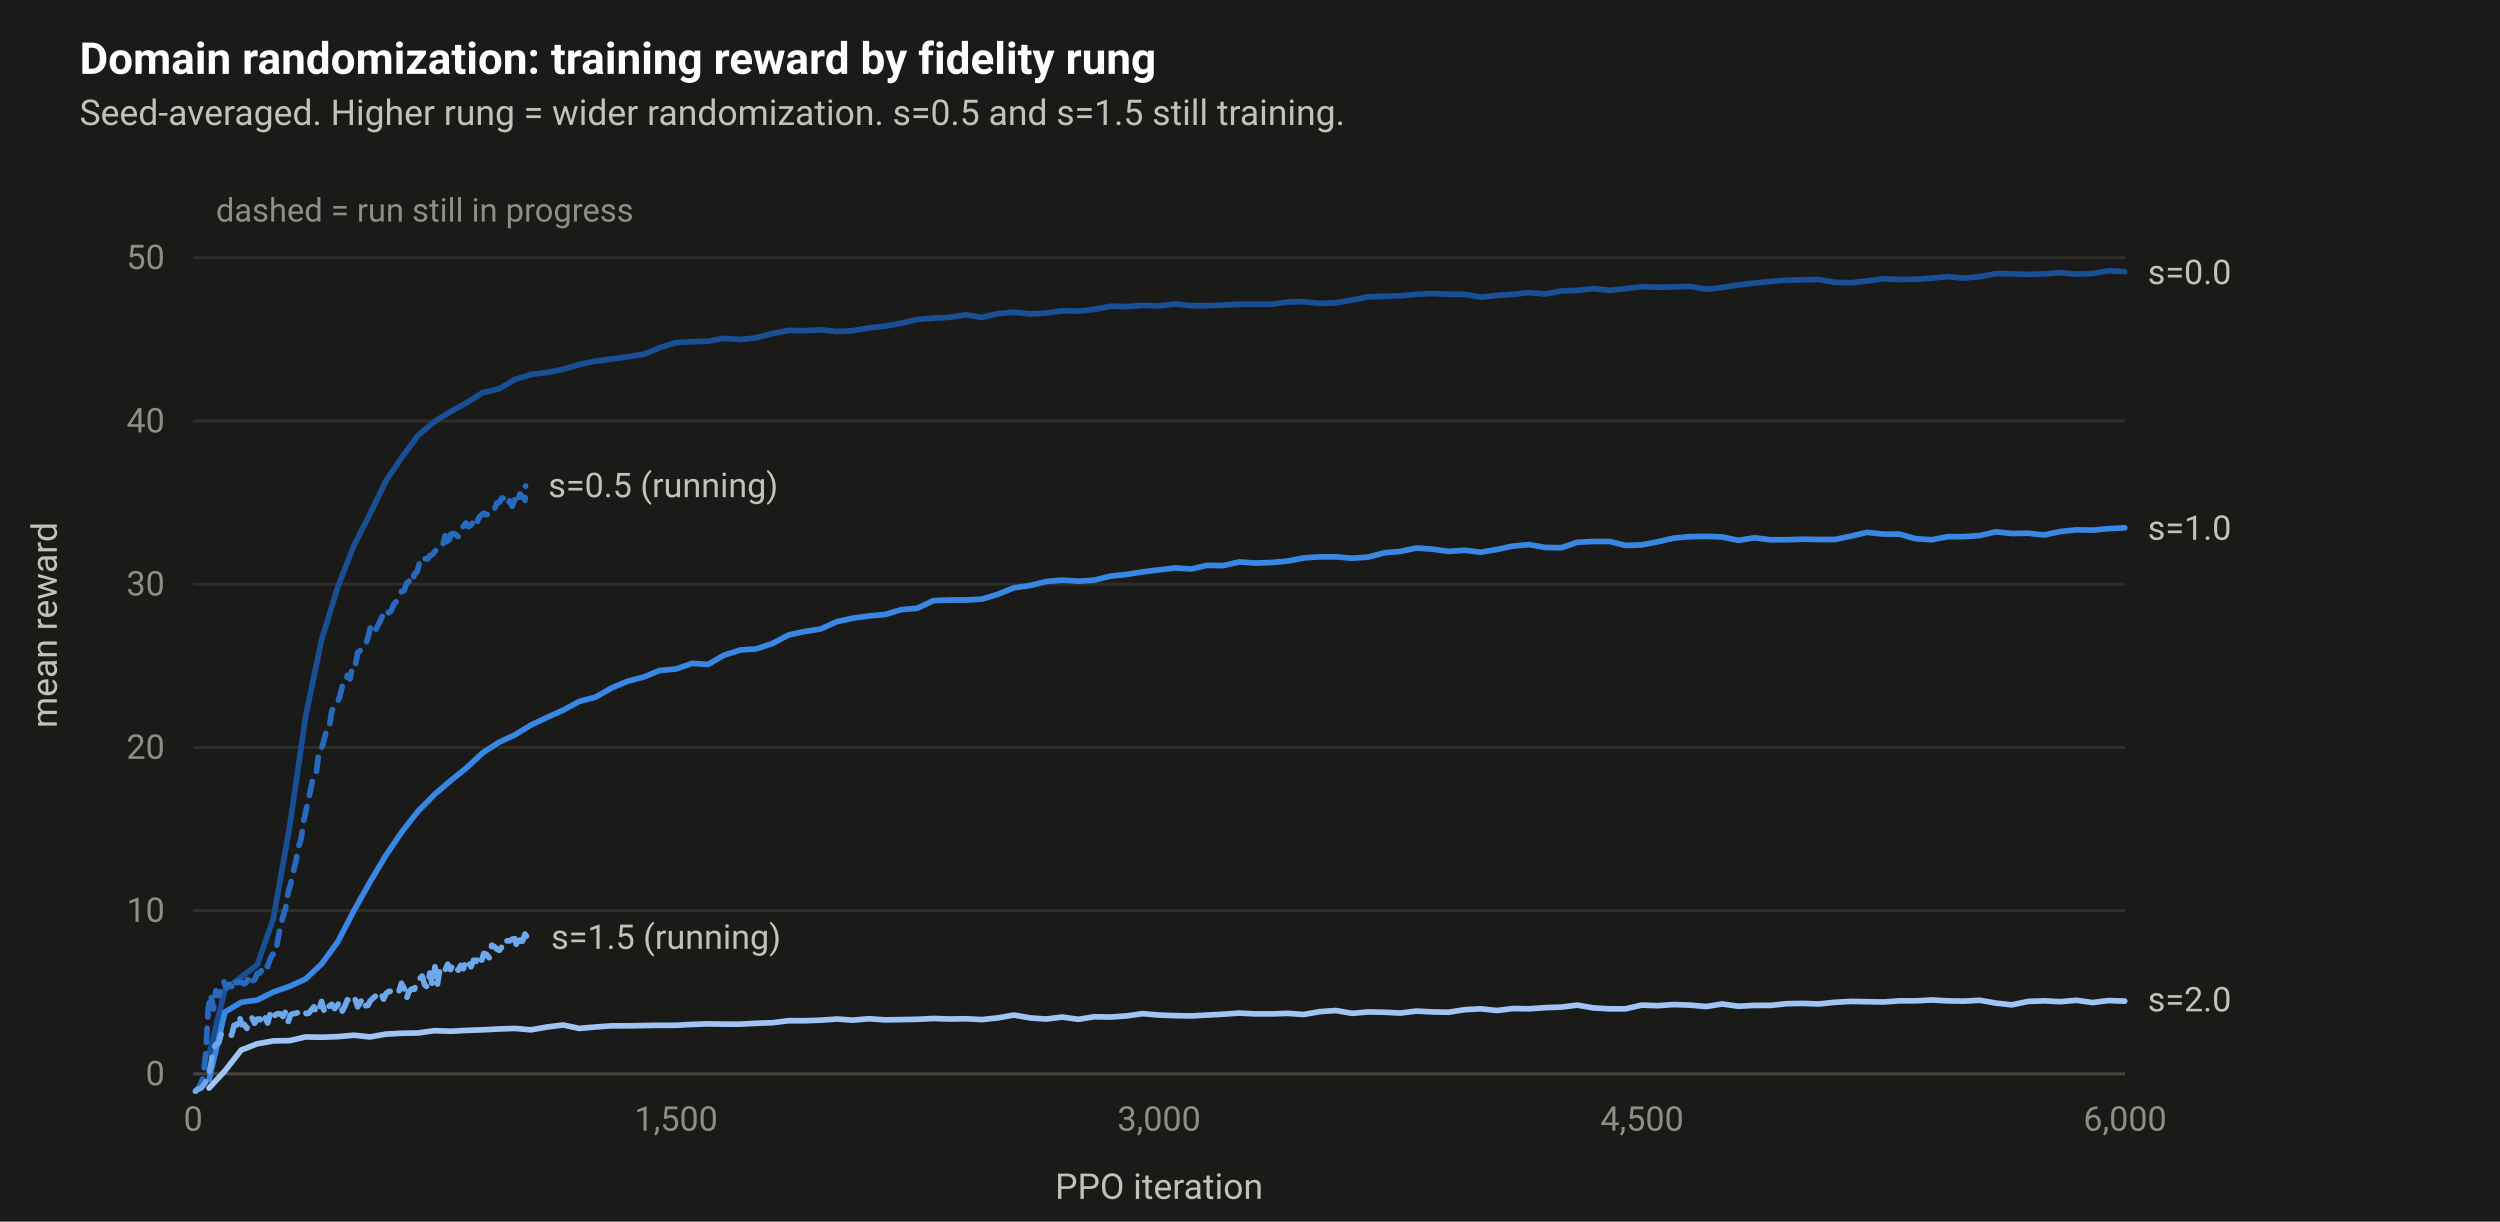
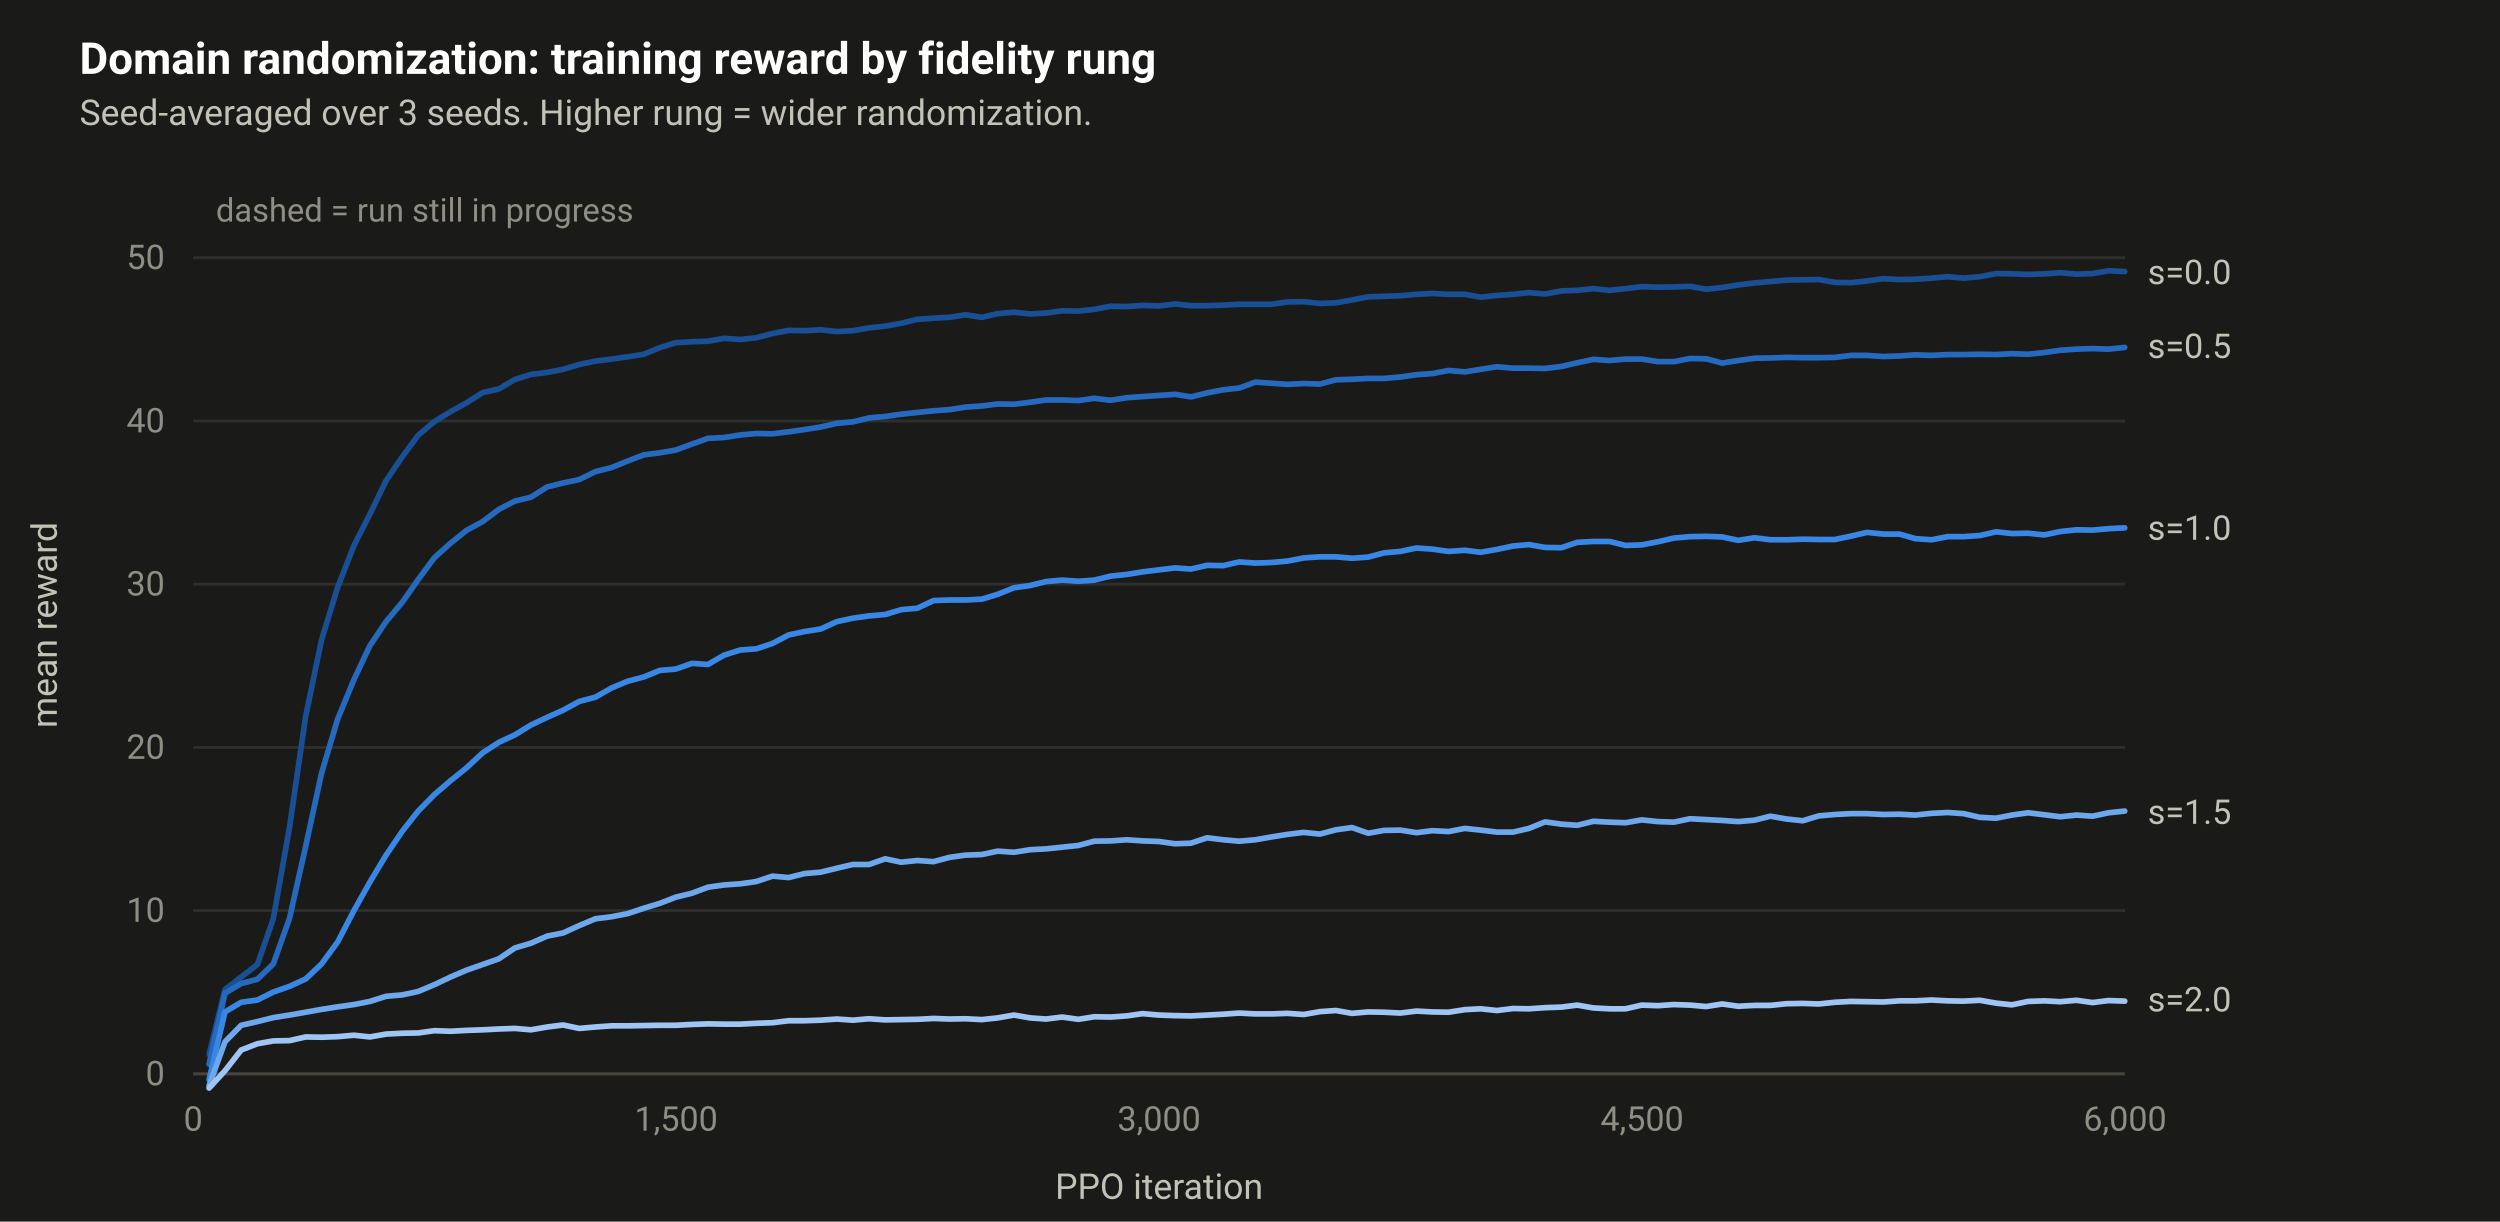
<svg xmlns="http://www.w3.org/2000/svg" width="880" height="430" viewBox="0 0 880 430" role="img">
  <rect width="880" height="430" fill="#1a1a19" />
  <text x="28" y="26" font-size="15.5" font-weight="600" fill="#ffffff" font-family="ui-sans-serif,-apple-system,'Segoe UI',Roboto,Helvetica,Arial,sans-serif">Domain randomization: training reward by fidelity rung</text>
-   <text x="28" y="44" font-size="12.5" fill="#c3c2b7" font-family="ui-sans-serif,-apple-system,'Segoe UI',Roboto,Helvetica,Arial,sans-serif">Seed-averaged. Higher rung = wider randomization. s=0.5 and s=1.5 still training.</text>
+   <text x="28" y="44" font-size="12.5" fill="#c3c2b7" font-family="ui-sans-serif,-apple-system,'Segoe UI',Roboto,Helvetica,Arial,sans-serif">Seed-averaged over 3 seeds. Higher rung = wider randomization.</text>
  <line x1="68" y1="378.0" x2="748" y2="378.0" stroke="#2e2e2b" stroke-width="1" />
  <text x="58" y="382.0" text-anchor="end" font-size="12" fill="#8f8e85" font-family="ui-sans-serif,-apple-system,'Segoe UI',Roboto,Helvetica,Arial,sans-serif">0</text>
  <line x1="68" y1="320.5" x2="748" y2="320.5" stroke="#2e2e2b" stroke-width="1" />
  <text x="58" y="324.5" text-anchor="end" font-size="12" fill="#8f8e85" font-family="ui-sans-serif,-apple-system,'Segoe UI',Roboto,Helvetica,Arial,sans-serif">10</text>
  <line x1="68" y1="263.1" x2="748" y2="263.1" stroke="#2e2e2b" stroke-width="1" />
  <text x="58" y="267.1" text-anchor="end" font-size="12" fill="#8f8e85" font-family="ui-sans-serif,-apple-system,'Segoe UI',Roboto,Helvetica,Arial,sans-serif">20</text>
  <line x1="68" y1="205.6" x2="748" y2="205.6" stroke="#2e2e2b" stroke-width="1" />
  <text x="58" y="209.6" text-anchor="end" font-size="12" fill="#8f8e85" font-family="ui-sans-serif,-apple-system,'Segoe UI',Roboto,Helvetica,Arial,sans-serif">30</text>
  <line x1="68" y1="148.2" x2="748" y2="148.2" stroke="#2e2e2b" stroke-width="1" />
  <text x="58" y="152.2" text-anchor="end" font-size="12" fill="#8f8e85" font-family="ui-sans-serif,-apple-system,'Segoe UI',Roboto,Helvetica,Arial,sans-serif">40</text>
  <line x1="68" y1="90.7" x2="748" y2="90.7" stroke="#2e2e2b" stroke-width="1" />
  <text x="58" y="94.7" text-anchor="end" font-size="12" fill="#8f8e85" font-family="ui-sans-serif,-apple-system,'Segoe UI',Roboto,Helvetica,Arial,sans-serif">50</text>
  <text x="68.0" y="398" text-anchor="middle" font-size="12" fill="#8f8e85" font-family="ui-sans-serif,-apple-system,'Segoe UI',Roboto,Helvetica,Arial,sans-serif">0</text>
  <text x="238.0" y="398" text-anchor="middle" font-size="12" fill="#8f8e85" font-family="ui-sans-serif,-apple-system,'Segoe UI',Roboto,Helvetica,Arial,sans-serif">1,500</text>
  <text x="408.0" y="398" text-anchor="middle" font-size="12" fill="#8f8e85" font-family="ui-sans-serif,-apple-system,'Segoe UI',Roboto,Helvetica,Arial,sans-serif">3,000</text>
  <text x="578.0" y="398" text-anchor="middle" font-size="12" fill="#8f8e85" font-family="ui-sans-serif,-apple-system,'Segoe UI',Roboto,Helvetica,Arial,sans-serif">4,500</text>
  <text x="748.0" y="398" text-anchor="middle" font-size="12" fill="#8f8e85" font-family="ui-sans-serif,-apple-system,'Segoe UI',Roboto,Helvetica,Arial,sans-serif">6,000</text>
  <line x1="68" y1="378" x2="748" y2="378" stroke="#45443f" stroke-width="1" />
  <text x="408" y="422" text-anchor="middle" font-size="12.5" fill="#c3c2b7" font-family="ui-sans-serif,-apple-system,'Segoe UI',Roboto,Helvetica,Arial,sans-serif">PPO iteration</text>
  <text transform="translate(20,220) rotate(-90)" text-anchor="middle" font-size="12.5" fill="#c3c2b7" font-family="ui-sans-serif,-apple-system,'Segoe UI',Roboto,Helvetica,Arial,sans-serif">mean reward</text>
  <path d="M73.6,371.2 L79.2,348.3 L84.9,343.9 L90.6,339.5 L96.2,323.4 L101.9,291.3 L107.6,252.1 L113.2,225.2 L118.9,206.6 L124.6,192.0 L130.2,181.0 L135.9,169.2 L141.6,160.8 L147.2,153.2 L152.9,148.4 L158.6,144.9 L164.2,141.8 L169.9,138.2 L175.6,136.9 L181.2,133.6 L186.9,131.8 L192.6,131.1 L198.2,130.0 L203.9,128.3 L209.6,127.1 L215.2,126.4 L220.9,125.6 L226.6,124.7 L232.2,122.4 L237.9,120.6 L243.6,120.3 L249.2,120.1 L254.9,119.1 L260.6,119.5 L266.2,118.9 L271.9,117.4 L277.6,116.3 L283.2,116.4 L288.9,116.1 L294.6,116.7 L300.2,116.4 L305.9,115.4 L311.6,114.8 L317.2,113.8 L322.9,112.4 L328.6,112.0 L334.2,111.7 L339.9,110.8 L345.6,111.7 L351.2,110.4 L356.9,109.9 L362.6,110.5 L368.2,110.2 L373.9,109.4 L379.6,109.5 L385.2,108.9 L390.9,107.8 L396.6,107.9 L402.2,107.5 L407.9,107.7 L413.6,107.0 L419.2,107.6 L424.9,107.6 L430.6,107.4 L436.2,107.1 L441.9,107.1 L447.6,107.1 L453.2,106.3 L458.9,106.2 L464.6,106.8 L470.2,106.6 L475.9,105.6 L481.6,104.5 L487.2,104.3 L492.9,104.1 L498.6,103.6 L504.2,103.3 L509.9,103.6 L515.6,103.6 L521.2,104.6 L526.9,104.0 L532.6,103.6 L538.2,103.0 L543.9,103.5 L549.6,102.4 L555.2,102.2 L560.9,101.6 L566.6,102.2 L572.2,101.6 L577.9,100.9 L583.6,101.1 L589.2,101.0 L594.9,100.8 L600.6,101.8 L606.2,101.2 L611.9,100.3 L617.6,99.6 L623.2,99.1 L628.9,98.6 L634.6,98.5 L640.2,98.4 L645.9,99.4 L651.6,99.5 L657.2,98.9 L662.9,98.1 L668.6,98.4 L674.2,98.3 L679.9,97.9 L685.6,97.4 L691.2,97.9 L696.9,97.4 L702.6,96.3 L708.2,96.4 L713.9,96.6 L719.6,96.4 L725.2,96.0 L730.9,96.5 L736.6,96.3 L742.2,95.3 L747.9,95.6" fill="none" stroke="#184f95" stroke-width="2" stroke-linejoin="round" stroke-linecap="round" opacity="1.0" />
  <text x="756" y="100" font-size="12" fill="#c3c2b7" font-family="ui-sans-serif,-apple-system,'Segoe UI',Roboto,Helvetica,Arial,sans-serif">s=0.0</text>
-   <path d="M68.8,384.1 L69.7,383.1 L70.6,381.6 L71.5,379.5 L72.4,371.0 L73.3,354.8 L74.2,350.1 L75.1,355.2 L76.0,348.8 L77.0,350.5 L77.9,348.1 L78.8,345.5 L79.7,347.7 L80.6,346.5 L81.5,347.3 L82.4,344.7 L83.3,345.9 L84.2,345.6 L85.1,345.9 L86.0,346.3 L86.9,345.5 L87.8,343.4 L88.7,345.3 L89.6,344.9 L90.6,342.6 L91.5,342.5 L92.4,341.1 L93.3,339.2 L94.2,340.2 L95.1,337.6 L96.0,335.9 L96.9,335.9 L97.8,330.7 L98.7,326.1 L99.6,322.6 L100.5,319.8 L101.4,314.2 L102.3,311.2 L103.2,307.1 L104.2,303.0 L105.1,298.1 L106.0,295.2 L106.9,289.0 L107.8,284.9 L108.7,281.0 L109.6,276.7 L110.5,272.5 L111.4,271.5 L112.3,264.2 L113.2,263.4 L114.1,260.4 L115.0,256.7 L115.9,256.0 L116.8,250.2 L117.8,248.5 L118.7,247.6 L119.6,245.2 L120.5,241.5 L121.4,241.2 L122.3,237.7 L123.2,239.0 L124.1,234.5 L125.0,234.7 L125.9,229.7 L126.8,229.0 L127.7,227.7 L128.6,227.2 L129.5,224.5 L130.4,220.7 L131.4,222.6 L132.3,221.5 L133.2,219.8 L134.1,218.0 L135.0,215.7 L135.9,214.6 L136.8,215.7 L137.7,215.0 L138.6,212.7 L139.5,211.8 L140.4,210.1 L141.3,208.2 L142.2,208.0 L143.1,205.3 L144.0,204.6 L145.0,205.5 L145.9,202.0 L146.8,201.3 L147.7,197.9 L148.6,198.5 L149.5,196.6 L150.4,196.8 L151.3,195.6 L152.2,195.2 L153.1,194.1 L154.0,192.8 L154.9,192.5 L155.8,192.2 L156.7,188.6 L157.6,192.3 L158.6,188.1 L159.5,187.8 L160.4,188.1 L161.3,188.9 L162.2,186.9 L163.1,185.2 L164.0,184.1 L164.9,185.4 L165.8,184.8 L166.7,183.5 L167.6,184.9 L168.5,182.3 L169.4,181.3 L170.3,180.7 L171.2,181.2 L172.2,181.0 L173.1,179.4 L174.0,179.3 L174.9,177.0 L175.8,176.8 L176.7,175.3 L177.6,175.5 L178.5,177.6 L179.4,176.3 L180.3,178.2 L181.2,175.9 L182.1,177.3 L183.0,173.9 L183.9,174.8 L184.8,176.1 L185.0,171.1" fill="none" stroke="#256abf" stroke-width="2" stroke-linejoin="round" stroke-linecap="round" opacity="1.0" stroke-dasharray="5 4" />
-   <text x="193" y="175" font-size="12" fill="#c3c2b7" font-family="ui-sans-serif,-apple-system,'Segoe UI',Roboto,Helvetica,Arial,sans-serif">s=0.5  (running)</text>
+   <path d="M73.6,374.6 L79.2,349.6 L84.9,346.2 L90.6,344.7 L96.2,339.3 L101.9,323.3 L107.6,297.9 L113.2,272.1 L118.9,253.0 L124.6,239.2 L130.2,227.3 L135.9,218.8 L141.6,212.0 L147.2,204.0 L152.9,196.3 L158.6,191.2 L164.2,186.7 L169.9,183.6 L175.6,179.3 L181.2,176.4 L186.9,175.0 L192.6,171.4 L198.2,170.0 L203.9,168.8 L209.6,166.0 L215.2,164.6 L220.9,162.3 L226.6,160.1 L232.2,159.4 L237.9,158.4 L243.6,156.3 L249.2,154.3 L254.9,154.0 L260.6,153.1 L266.2,152.6 L271.9,152.7 L277.6,152.0 L283.2,151.2 L288.9,150.3 L294.6,149.0 L300.2,148.5 L305.9,147.1 L311.6,146.6 L317.2,145.8 L322.9,145.2 L328.6,144.6 L334.2,144.2 L339.9,143.3 L345.6,142.9 L351.2,142.2 L356.9,142.3 L362.6,141.6 L368.2,140.8 L373.9,140.8 L379.6,141.0 L385.2,140.2 L390.9,140.9 L396.6,140.0 L402.2,139.6 L407.9,139.2 L413.6,138.8 L419.2,139.7 L424.9,138.3 L430.6,137.2 L436.2,136.6 L441.9,134.5 L447.6,134.9 L453.2,135.3 L458.9,135.0 L464.6,135.2 L470.2,133.7 L475.9,133.5 L481.6,133.2 L487.2,133.2 L492.9,132.7 L498.6,131.9 L504.2,131.5 L509.9,130.4 L515.6,130.9 L521.2,130.0 L526.9,129.1 L532.6,129.6 L538.2,129.6 L543.9,129.7 L549.6,129.0 L555.2,127.7 L560.9,126.5 L566.6,126.9 L572.2,126.4 L577.9,126.4 L583.6,127.3 L589.2,127.3 L594.9,126.2 L600.6,126.3 L606.2,127.8 L611.9,126.9 L617.6,126.1 L623.2,126.0 L628.9,125.8 L634.6,125.9 L640.2,125.9 L645.9,125.8 L651.6,125.1 L657.2,125.1 L662.9,125.5 L668.6,125.3 L674.2,124.9 L679.9,125.1 L685.6,124.8 L691.2,124.8 L696.9,124.7 L702.6,124.8 L708.2,124.5 L713.9,124.7 L719.6,124.1 L725.2,123.3 L730.9,122.9 L736.6,122.7 L742.2,122.9 L747.9,122.3" fill="none" stroke="#256abf" stroke-width="2" stroke-linejoin="round" stroke-linecap="round" opacity="1.0" />
+   <text x="756" y="126" font-size="12" fill="#c3c2b7" font-family="ui-sans-serif,-apple-system,'Segoe UI',Roboto,Helvetica,Arial,sans-serif">s=0.5</text>
  <path d="M73.6,380.0 L79.2,356.2 L84.9,352.8 L90.6,352.0 L96.2,349.2 L101.9,347.2 L107.6,344.6 L113.2,339.3 L118.9,331.5 L124.6,320.5 L130.2,310.5 L135.9,301.0 L141.6,292.6 L147.2,285.5 L152.9,279.7 L158.6,274.8 L164.2,270.3 L169.9,265.0 L175.6,261.3 L181.2,258.7 L186.9,255.2 L192.6,252.5 L198.2,250.0 L203.9,246.9 L209.6,245.4 L215.2,242.2 L220.9,239.8 L226.6,238.3 L232.2,236.0 L237.9,235.5 L243.6,233.5 L249.2,233.9 L254.9,230.6 L260.6,228.8 L266.2,228.4 L271.9,226.5 L277.6,223.5 L283.2,222.3 L288.9,221.4 L294.6,218.8 L300.2,217.6 L305.9,216.8 L311.6,216.3 L317.2,214.6 L322.9,214.1 L328.6,211.4 L334.2,211.2 L339.9,211.2 L345.6,210.9 L351.2,209.2 L356.9,206.9 L362.6,206.1 L368.2,204.7 L373.9,204.2 L379.6,204.6 L385.2,204.2 L390.9,202.8 L396.6,202.2 L402.2,201.3 L407.9,200.6 L413.6,199.9 L419.2,200.3 L424.9,199.0 L430.6,199.1 L436.2,197.8 L441.9,198.2 L447.6,198.0 L453.2,197.5 L458.9,196.4 L464.6,196.0 L470.2,196.0 L475.9,196.5 L481.6,196.1 L487.2,194.6 L492.9,194.1 L498.6,192.9 L504.2,193.3 L509.9,194.1 L515.6,193.7 L521.2,194.4 L526.9,193.4 L532.6,192.2 L538.2,191.7 L543.9,192.7 L549.6,192.8 L555.2,190.9 L560.9,190.6 L566.6,190.6 L572.2,192.0 L577.9,191.8 L583.6,190.7 L589.2,189.4 L594.9,188.9 L600.6,188.8 L606.2,189.0 L611.9,190.2 L617.6,189.3 L623.2,190.0 L628.9,190.0 L634.6,189.8 L640.2,189.9 L645.9,189.9 L651.6,188.7 L657.2,187.4 L662.9,188.0 L668.6,188.0 L674.2,189.6 L679.9,190.0 L685.6,188.9 L691.2,188.9 L696.9,188.5 L702.6,187.2 L708.2,187.8 L713.9,187.7 L719.6,188.3 L725.2,187.1 L730.9,186.5 L736.6,186.6 L742.2,186.1 L747.9,185.8" fill="none" stroke="#3987e5" stroke-width="2" stroke-linejoin="round" stroke-linecap="round" opacity="1.0" />
  <text x="756" y="190" font-size="12" fill="#c3c2b7" font-family="ui-sans-serif,-apple-system,'Segoe UI',Roboto,Helvetica,Arial,sans-serif">s=1.0</text>
-   <path d="M68.8,384.1 L69.7,383.4 L70.6,383.1 L71.5,382.1 L72.4,380.8 L73.3,378.9 L74.2,374.8 L75.1,369.2 L76.0,367.7 L77.0,367.0 L77.9,363.8 L78.8,364.2 L79.7,363.9 L80.6,364.3 L81.5,364.4 L82.4,360.9 L83.3,360.8 L84.2,357.6 L85.1,360.7 L86.0,360.6 L86.9,362.0 L87.8,359.3 L88.7,358.3 L89.6,360.2 L90.6,358.7 L91.5,358.7 L92.4,360.2 L93.3,358.1 L94.2,360.1 L95.1,356.9 L96.0,358.8 L96.9,357.2 L97.8,356.8 L98.7,356.9 L99.6,357.8 L100.5,356.2 L101.4,359.7 L102.3,357.2 L103.2,356.8 L104.2,356.7 L105.1,356.3 L106.0,356.0 L106.9,355.4 L107.8,356.8 L108.7,356.6 L109.6,355.5 L110.5,354.4 L111.4,356.6 L112.3,355.4 L113.2,352.5 L114.1,355.9 L115.0,353.5 L115.9,354.2 L116.8,353.5 L117.8,355.0 L118.7,354.0 L119.6,352.6 L120.5,355.9 L121.4,354.1 L122.3,351.9 L123.2,352.7 L124.1,351.2 L125.0,351.7 L125.9,354.4 L126.8,352.9 L127.7,351.4 L128.6,354.0 L129.5,353.9 L130.4,352.2 L131.4,351.3 L132.3,350.5 L133.2,350.9 L134.1,349.6 L135.0,351.7 L135.9,349.7 L136.8,349.0 L137.7,348.9 L138.6,349.7 L139.5,349.0 L140.4,349.1 L141.3,346.1 L142.2,347.8 L143.1,351.5 L144.0,348.9 L145.0,348.1 L145.9,348.2 L146.8,345.2 L147.7,344.5 L148.6,343.6 L149.5,346.7 L150.4,347.4 L151.3,342.5 L152.2,346.9 L153.1,340.3 L154.0,346.4 L154.9,340.6 L155.8,341.6 L156.7,341.4 L157.6,339.4 L158.6,341.3 L159.5,339.3 L160.4,340.7 L161.3,341.5 L162.2,339.8 L163.1,341.0 L164.0,337.8 L164.9,338.6 L165.8,340.3 L166.7,338.0 L167.6,338.4 L168.5,336.7 L169.4,338.5 L170.3,335.6 L171.2,335.9 L172.2,337.1 L173.1,332.7 L174.0,333.2 L174.9,334.1 L175.8,334.5 L176.7,333.2 L177.6,330.7 L178.5,331.2 L179.4,331.2 L180.3,330.6 L181.2,330.4 L182.1,333.8 L183.0,330.9 L183.9,331.3 L184.8,328.8 L185.8,330.3 L186.2,330.4" fill="none" stroke="#6da7ec" stroke-width="2" stroke-linejoin="round" stroke-linecap="round" opacity="1.0" stroke-dasharray="5 4" />
-   <text x="194" y="334" font-size="12" fill="#c3c2b7" font-family="ui-sans-serif,-apple-system,'Segoe UI',Roboto,Helvetica,Arial,sans-serif">s=1.5  (running)</text>
+   <path d="M73.6,382.1 L79.2,366.7 L84.9,360.9 L90.6,359.6 L96.2,358.2 L101.9,357.3 L107.6,356.3 L113.2,355.3 L118.9,354.4 L124.6,353.6 L130.2,352.5 L135.9,350.7 L141.6,350.2 L147.2,349.0 L152.9,346.6 L158.6,343.9 L164.2,341.5 L169.9,339.5 L175.6,337.5 L181.2,333.7 L186.9,332.0 L192.6,329.5 L198.2,328.4 L203.9,325.8 L209.6,323.4 L215.2,322.7 L220.9,321.6 L226.6,319.7 L232.2,318.0 L237.9,315.8 L243.6,314.4 L249.2,312.3 L254.9,311.5 L260.6,311.1 L266.2,310.3 L271.9,308.4 L277.6,308.9 L283.2,307.5 L288.9,307.0 L294.6,305.6 L300.2,304.3 L305.9,304.3 L311.6,302.3 L317.2,303.5 L322.9,302.9 L328.6,303.3 L334.2,301.8 L339.9,301.0 L345.6,300.8 L351.2,299.6 L356.9,300.0 L362.6,299.1 L368.2,298.8 L373.9,298.2 L379.6,297.6 L385.2,296.1 L390.9,296.0 L396.6,295.6 L402.2,296.0 L407.9,296.2 L413.6,297.0 L419.2,296.8 L424.9,294.9 L430.6,295.6 L436.2,296.1 L441.9,295.6 L447.6,294.6 L453.2,293.7 L458.9,293.0 L464.6,293.6 L470.2,292.1 L475.9,291.3 L481.6,293.3 L487.2,292.3 L492.9,292.2 L498.6,293.1 L504.2,292.4 L509.9,292.7 L515.6,291.6 L521.2,292.2 L526.9,292.9 L532.6,292.9 L538.2,291.6 L543.9,289.3 L549.6,290.1 L555.2,290.5 L560.9,289.1 L566.6,289.4 L572.2,289.6 L577.9,288.6 L583.6,289.2 L589.2,289.4 L594.9,288.2 L600.6,288.5 L606.2,288.8 L611.9,289.2 L617.6,288.7 L623.2,287.3 L628.9,288.3 L634.6,288.9 L640.2,287.2 L645.9,286.7 L651.6,286.4 L657.2,286.4 L662.9,286.7 L668.6,286.6 L674.2,286.9 L679.9,286.3 L685.6,286.0 L691.2,286.4 L696.9,287.7 L702.6,288.0 L708.2,286.9 L713.9,286.1 L719.6,286.8 L725.2,287.5 L730.9,286.9 L736.6,287.3 L742.2,286.1 L747.9,285.5" fill="none" stroke="#6da7ec" stroke-width="2" stroke-linejoin="round" stroke-linecap="round" opacity="1.0" />
+   <text x="756" y="290" font-size="12" fill="#c3c2b7" font-family="ui-sans-serif,-apple-system,'Segoe UI',Roboto,Helvetica,Arial,sans-serif">s=1.5</text>
  <path d="M73.6,383.0 L79.2,376.9 L84.9,369.6 L90.6,367.4 L96.2,366.4 L101.9,366.3 L107.6,365.0 L113.2,365.1 L118.9,364.9 L124.6,364.4 L130.2,365.0 L135.9,364.0 L141.6,363.7 L147.2,363.6 L152.9,362.8 L158.6,363.0 L164.2,362.7 L169.9,362.5 L175.6,362.2 L181.2,362.0 L186.9,362.5 L192.6,361.5 L198.2,360.8 L203.9,362.0 L209.6,361.5 L215.2,361.1 L220.9,361.1 L226.6,361.0 L232.2,360.9 L237.9,360.9 L243.6,360.6 L249.2,360.4 L254.9,360.5 L260.6,360.5 L266.2,360.2 L271.9,360.0 L277.6,359.3 L283.2,359.3 L288.9,359.1 L294.6,358.7 L300.2,359.1 L305.9,358.6 L311.6,359.0 L317.2,358.9 L322.9,358.8 L328.6,358.5 L334.2,358.7 L339.9,358.6 L345.6,358.9 L351.2,358.3 L356.9,357.3 L362.6,358.3 L368.2,358.7 L373.9,358.0 L379.6,358.8 L385.2,357.9 L390.9,358.0 L396.6,357.6 L402.2,356.8 L407.9,357.3 L413.6,357.5 L419.2,357.6 L424.9,357.3 L430.6,357.0 L436.2,356.6 L441.9,356.9 L447.6,356.9 L453.2,356.7 L458.9,357.1 L464.6,356.1 L470.2,355.7 L475.9,356.7 L481.6,356.2 L487.2,356.3 L492.9,356.6 L498.6,355.9 L504.2,356.2 L509.9,356.3 L515.6,355.4 L521.2,355.1 L526.9,355.7 L532.6,355.0 L538.2,355.1 L543.9,354.7 L549.6,354.5 L555.2,353.8 L560.9,354.8 L566.6,355.1 L572.2,355.1 L577.9,353.8 L583.6,354.0 L589.2,353.6 L594.9,353.8 L600.6,354.3 L606.2,353.4 L611.9,354.2 L617.6,353.9 L623.2,353.9 L628.9,353.3 L634.6,353.2 L640.2,353.4 L645.9,352.8 L651.6,352.5 L657.2,352.6 L662.9,352.7 L668.6,352.3 L674.2,352.3 L679.9,352.0 L685.6,352.3 L691.2,352.4 L696.9,352.1 L702.6,353.1 L708.2,353.7 L713.9,352.5 L719.6,352.3 L725.2,352.6 L730.9,352.1 L736.6,352.9 L742.2,352.2 L747.9,352.4" fill="none" stroke="#9ec5f4" stroke-width="2" stroke-linejoin="round" stroke-linecap="round" opacity="1.0" />
  <text x="756" y="356" font-size="12" fill="#c3c2b7" font-family="ui-sans-serif,-apple-system,'Segoe UI',Roboto,Helvetica,Arial,sans-serif">s=2.0</text>
  <text x="76" y="78" font-size="11.5" fill="#8f8e85" font-family="ui-sans-serif,-apple-system,'Segoe UI',Roboto,Helvetica,Arial,sans-serif">dashed = run still in progress</text>
</svg>
